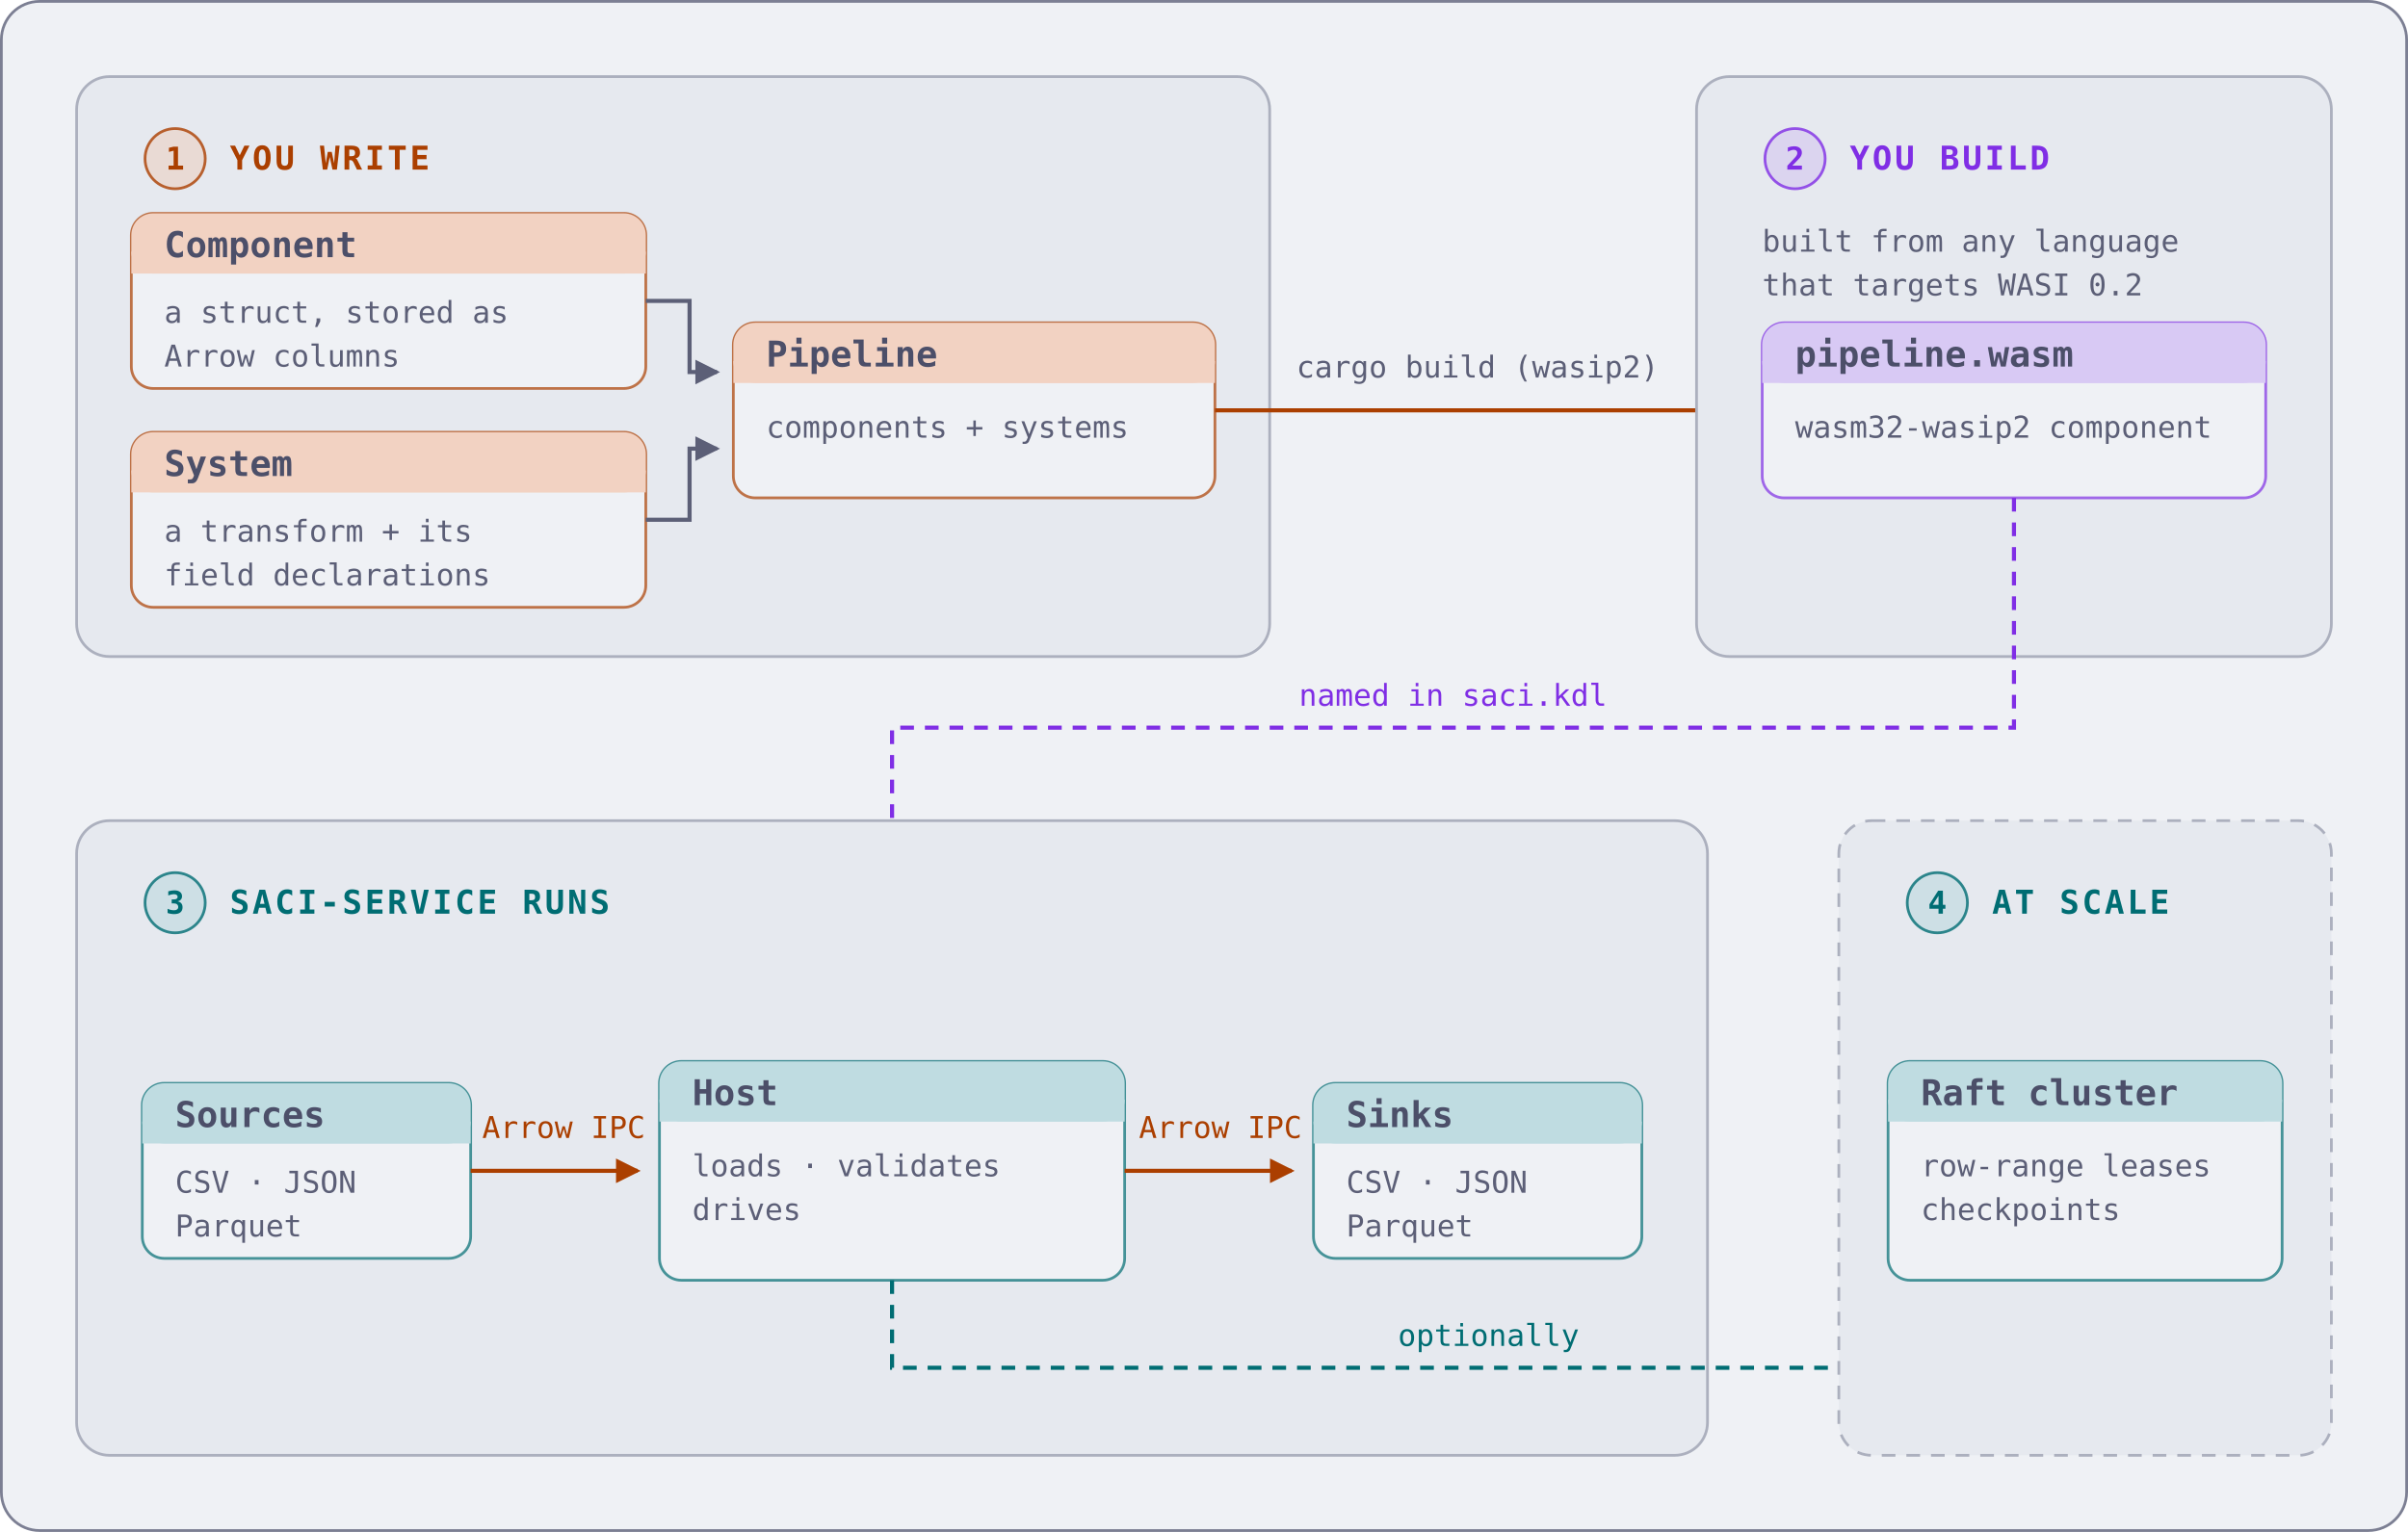
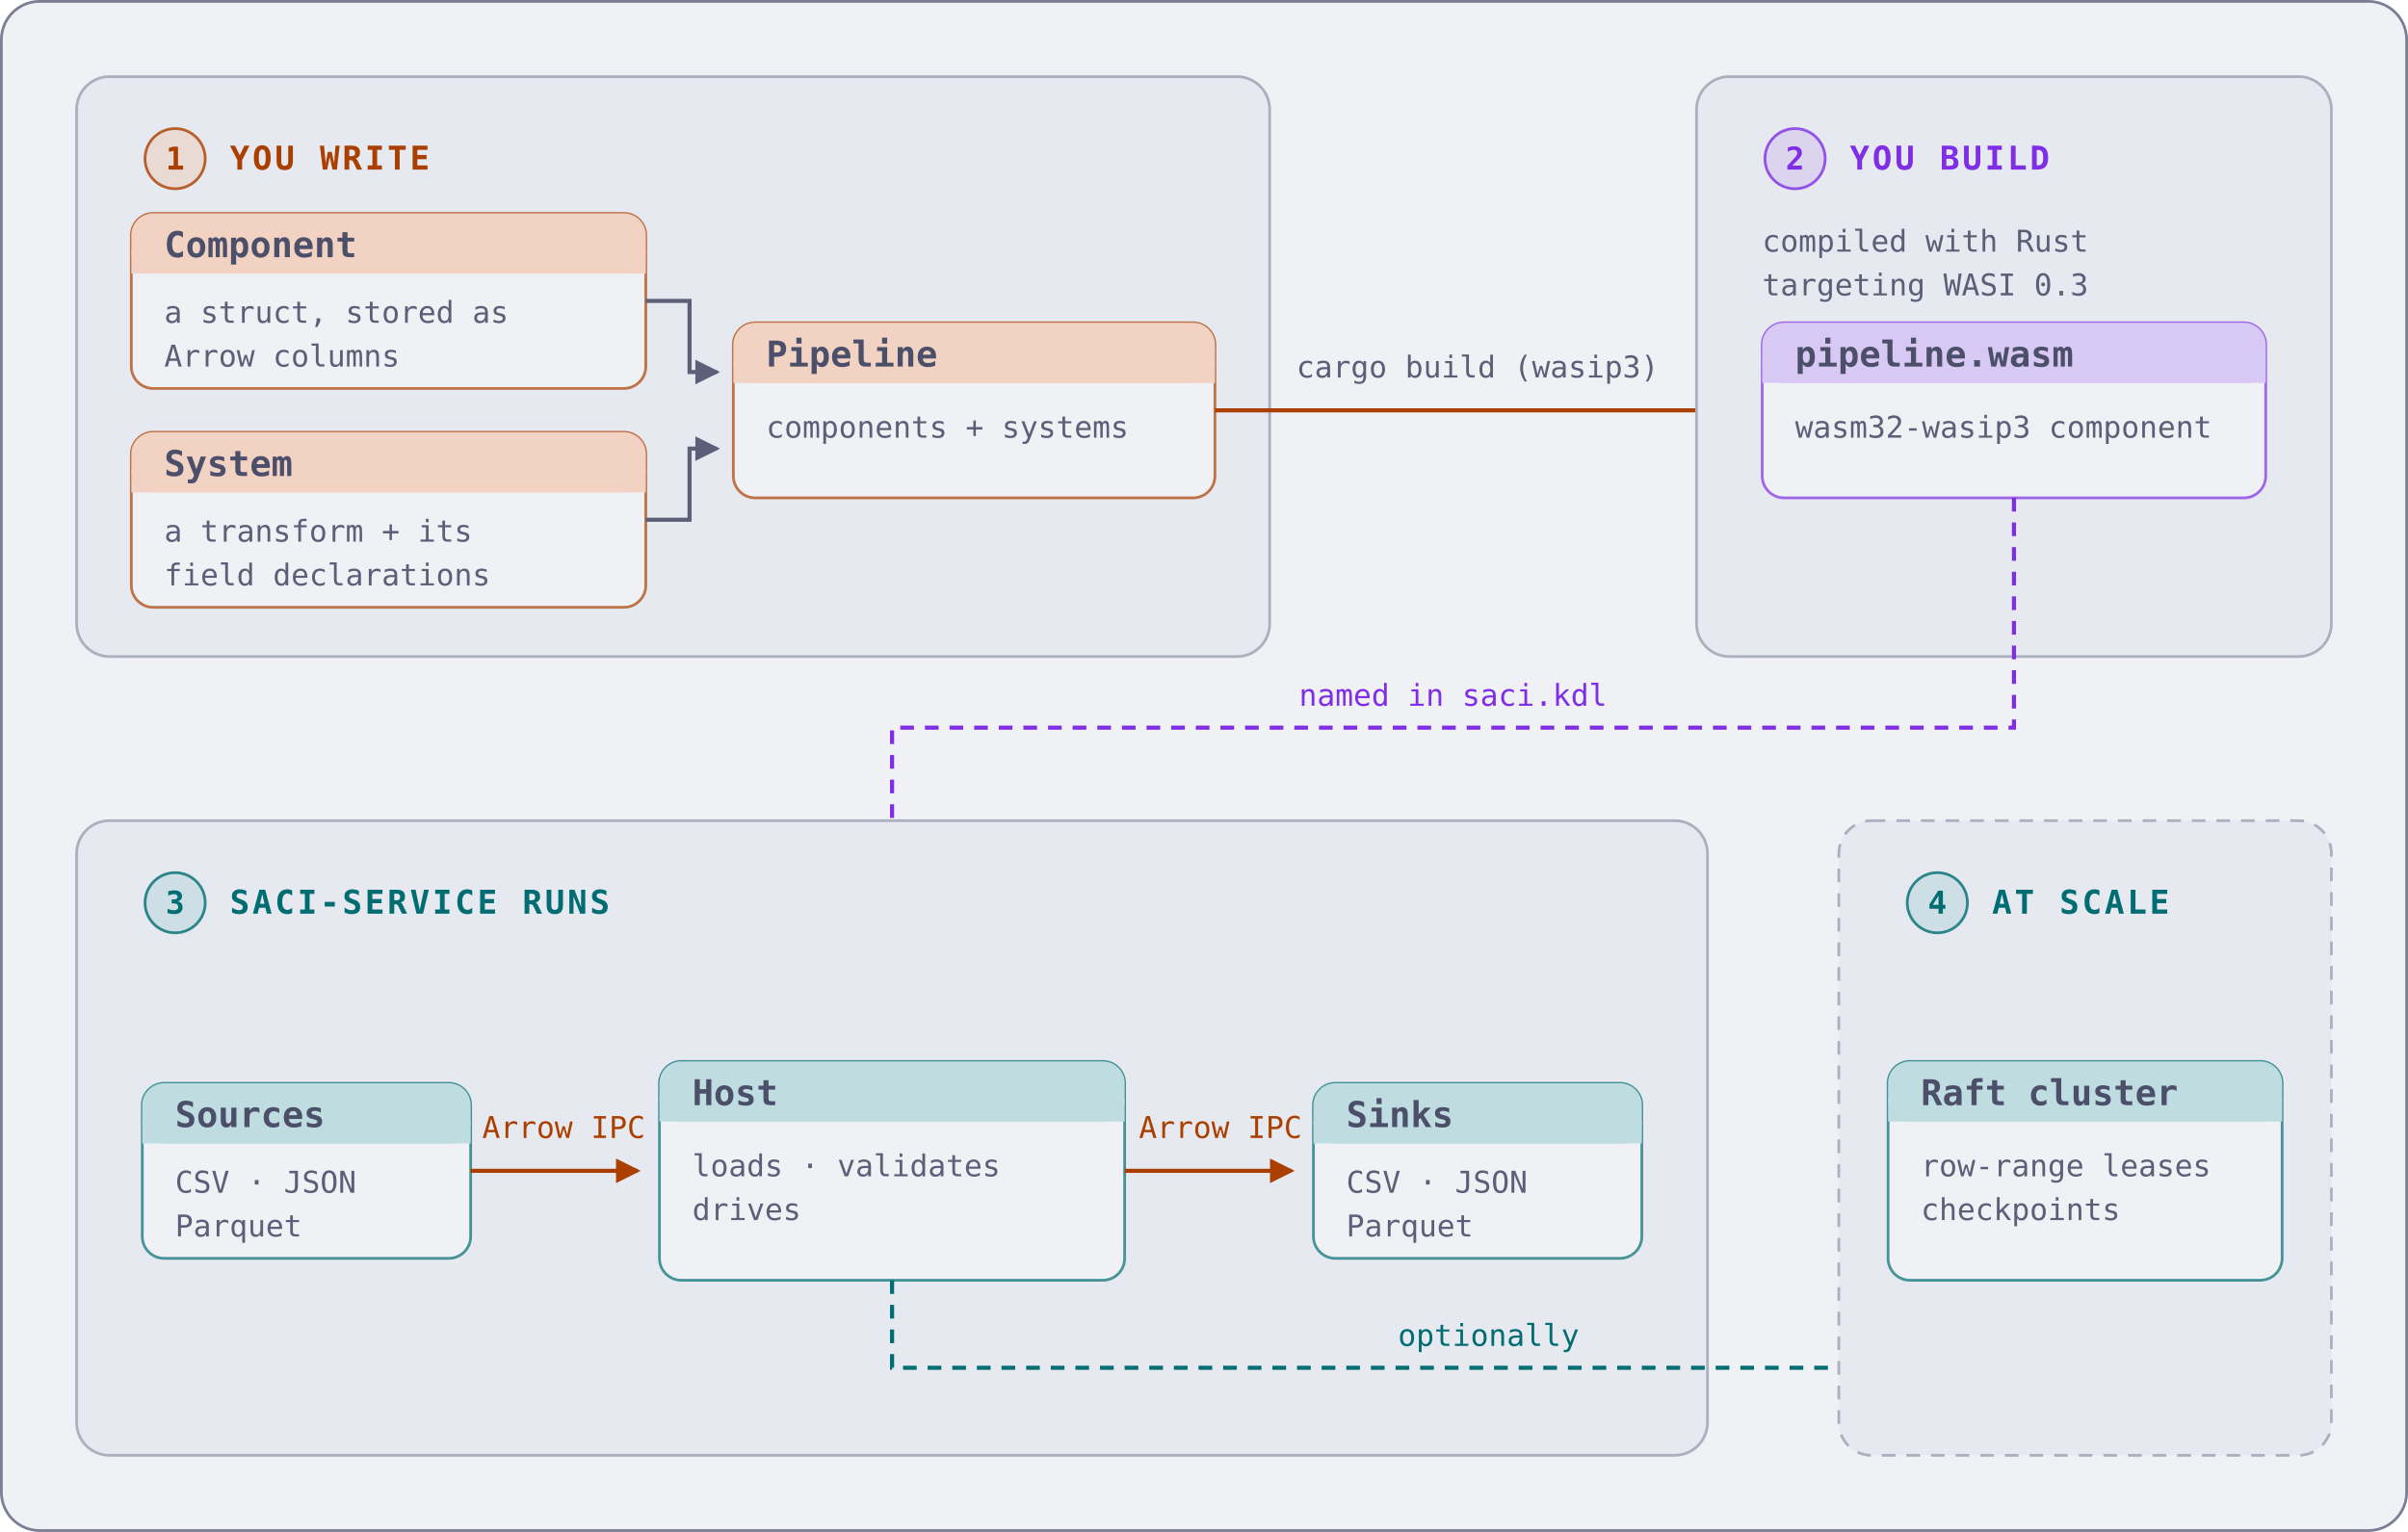
<svg xmlns="http://www.w3.org/2000/svg" viewBox="0 0 880 560" role="img" aria-labelledby="e2e-title e2e-desc">
  <style>
    text { font-family: 'Fira Code', ui-monospace, 'Cascadia Mono', Consolas, Menlo, monospace; }

    /* Catppuccin Latte, with Mocha below for a dark viewer. Site CSS does not
       reach a standalone figure, so both flavours live here. An accent tints
       an area; the darker ink tone draws lines and sets letters, which is
       what Latte needs to hold 4.5:1 and 3:1. */
    .canvas { fill: #eff1f5; stroke: #7c7f93; }
    .panel  { fill: #e6e9ef; stroke: #acb0be; }

    .blk   { fill: #eff1f5; stroke-width: 1; }
    .blk-d { stroke: rgb(171 63 0 / 0.7); }
    .blk-c { stroke: rgb(0 109 115 / 0.7); }
    .blk-b { stroke: rgb(128 46 229 / 0.7); }

    .hd-d { fill: #f2d2c2; }
    .hd-c { fill: #bfdce1; }
    .hd-b { fill: #d8c9f4; }

    /* The badges sit on the panel, not on the canvas, so the wash under the
       step number is thinner than the one the site uses on the page. */
    .badge   { stroke-width: 1; }
    .badge-d { fill: rgb(254 100 11 / 0.12);  stroke: rgb(171 63 0 / 0.8); }
    .badge-c { fill: rgb(23 146 153 / 0.12);  stroke: rgb(0 109 115 / 0.8); }
    .badge-b { fill: rgb(136 57 239 / 0.12);  stroke: rgb(128 46 229 / 0.8); }

    .t-ttl  { font-size: 13px;   font-weight: 600; fill: #4c4f69; }
    .t-sub  { font-size: 11px;   fill: #5c5f77; }
    .t-lab  { font-size: 11px;   fill: #5c5f77; }
    .t-step { font-size: 12px;   font-weight: 700; letter-spacing: 1px; }
    .t-num  { font-size: 11.5px; font-weight: 700; text-anchor: middle; }
    .t-mid  { text-anchor: middle; }

    .f-n { fill: #5c5f77; }
    .f-d { fill: #ab3f00; }
    .f-c { fill: #006d73; }
    .f-b { fill: #802ee5; }

    .arw  { stroke-width: 1.5; fill: none; }
    .s-n  { stroke: #5c5f77; }
    .s-d  { stroke: #ab3f00; }
    .s-c  { stroke: #006d73; }
    .s-b  { stroke: #802ee5; }
    .dash { stroke-dasharray: 5 4; }

    @media (prefers-color-scheme: dark) {
      .canvas { fill: #1e1e2e; stroke: #6c7086; }
      .panel  { fill: #181825; stroke: #45475a; }

      .blk   { fill: #313244; }
      .blk-d { stroke: rgb(250 179 135 / 0.7); }
      .blk-c { stroke: rgb(148 226 213 / 0.7); }
      .blk-b { stroke: rgb(203 166 247 / 0.7); }

      .hd-d { fill: #5d4e53; }
      .hd-c { fill: #475964; }
      .hd-b { fill: #534c6b; }

      .badge-d { fill: rgb(250 179 135 / 0.18);  stroke: rgb(250 179 135 / 0.8); }
      .badge-c { fill: rgb(148 226 213 / 0.18); stroke: rgb(148 226 213 / 0.8); }
      .badge-b { fill: rgb(203 166 247 / 0.18); stroke: rgb(203 166 247 / 0.8); }

      .t-ttl { fill: #cdd6f4; }
      .t-sub { fill: #a6adc8; }
      .t-lab { fill: #a6adc8; }

      .f-n { fill: #a6adc8; }
      .f-d { fill: #fab387; }
      .f-c { fill: #94e2d5; }
      .f-b { fill: #cba6f7; }

      .s-n { stroke: #a6adc8; }
      .s-d { stroke: #fab387; }
      .s-c { stroke: #94e2d5; }
      .s-b { stroke: #cba6f7; }
    }
  </style>
  <rect class="canvas" x="0.5" y="0.5" width="879" height="559" rx="14" />
  <rect class="panel" x="28" y="28" width="436" height="212" rx="12" />
  <circle class="badge badge-d" cx="64" cy="58" r="11" />
  <text class="t-num f-d" x="64" y="62">1</text>
  <text class="t-step f-d" x="84" y="62">YOU WRITE</text>
  <g>
    <rect class="blk blk-d" x="48" y="78" width="188" height="64" rx="8" />
    <rect class="hd-d" x="48" y="78" width="188" height="22" rx="8" />
    <rect class="hd-d" x="48" y="92" width="188" height="8" />
    <text class="t-ttl" x="60" y="94">Component</text>
    <text class="t-sub" x="60" y="118">a struct, stored as</text>
    <text class="t-sub" x="60" y="134">Arrow columns</text>
  </g>
  <g>
    <rect class="blk blk-d" x="48" y="158" width="188" height="64" rx="8" />
    <rect class="hd-d" x="48" y="158" width="188" height="22" rx="8" />
    <rect class="hd-d" x="48" y="172" width="188" height="8" />
    <text class="t-ttl" x="60" y="174">System</text>
    <text class="t-sub" x="60" y="198">a transform + its</text>
    <text class="t-sub" x="60" y="214">field declarations</text>
  </g>
  <path class="arw s-n" d="M236 110 H252 V136 H262" marker-end="url(#m-n)" />
  <path class="arw s-n" d="M236 190 H252 V164 H262" marker-end="url(#m-n)" />
  <g>
    <rect class="blk blk-d" x="268" y="118" width="176" height="64" rx="8" />
    <rect class="hd-d" x="268" y="118" width="176" height="22" rx="8" />
    <rect class="hd-d" x="268" y="132" width="176" height="8" />
    <text class="t-ttl" x="280" y="134">Pipeline</text>
    <text class="t-sub" x="280" y="160">components + systems</text>
  </g>
  <path class="arw s-d" d="M444 150 H634" marker-end="url(#m-d)" />
-   <text class="t-lab t-mid" x="540" y="138">cargo build (wasip2)</text>
+   <text class="t-lab t-mid" x="540" y="138">cargo build (wasip3)</text>
  <rect class="panel" x="620" y="28" width="232" height="212" rx="12" />
  <circle class="badge badge-b" cx="656" cy="58" r="11" />
  <text class="t-num f-b" x="656" y="62">2</text>
  <text class="t-step f-b" x="676" y="62">YOU BUILD</text>
-   <text class="t-lab" x="644" y="92">built from any language</text>
-   <text class="t-lab" x="644" y="108">that targets WASI 0.2</text>
+   <text class="t-lab" x="644" y="92">compiled with Rust</text>
+   <text class="t-lab" x="644" y="108">targeting WASI 0.3</text>
  <g>
    <rect class="blk blk-b" x="644" y="118" width="184" height="64" rx="8" />
    <rect class="hd-b" x="644" y="118" width="184" height="22" rx="8" />
    <rect class="hd-b" x="644" y="132" width="184" height="8" />
    <text class="t-ttl" x="656" y="134">pipeline.wasm</text>
-     <text class="t-sub" x="656" y="160">wasm32-wasip2 component</text>
+     <text class="t-sub" x="656" y="160">wasm32-wasip3 component</text>
  </g>
  <path class="arw s-b dash" d="M736 182 V266 H326 V378" marker-end="url(#m-b)" />
  <text class="t-lab t-mid f-b" x="531" y="258">named in saci.kdl</text>
  <rect class="panel" x="28" y="300" width="596" height="232" rx="12" />
  <circle class="badge badge-c" cx="64" cy="330" r="11" />
  <text class="t-num f-c" x="64" y="334">3</text>
  <text class="t-step f-c" x="84" y="334">SACI-SERVICE RUNS</text>
  <g>
    <rect class="blk blk-c" x="52" y="396" width="120" height="64" rx="8" />
    <rect class="hd-c" x="52" y="396" width="120" height="22" rx="8" />
    <rect class="hd-c" x="52" y="410" width="120" height="8" />
    <text class="t-ttl" x="64" y="412">Sources</text>
    <text class="t-sub" x="64" y="436">CSV · JSON</text>
    <text class="t-sub" x="64" y="452">Parquet</text>
  </g>
  <path class="arw s-d" d="M172 428 H233" marker-end="url(#m-d)" />
  <text class="t-lab t-mid f-d" x="206" y="416">Arrow IPC</text>
  <g>
    <rect class="blk blk-c" x="241" y="388" width="170" height="80" rx="8" />
    <rect class="hd-c" x="241" y="388" width="170" height="22" rx="8" />
    <rect class="hd-c" x="241" y="402" width="170" height="8" />
    <text class="t-ttl" x="253" y="404">Host</text>
    <text class="t-sub" x="253" y="430">loads · validates</text>
    <text class="t-sub" x="253" y="446">drives</text>
  </g>
  <path class="arw s-d" d="M411 428 H472" marker-end="url(#m-d)" />
  <text class="t-lab t-mid f-d" x="446" y="416">Arrow IPC</text>
  <g>
    <rect class="blk blk-c" x="480" y="396" width="120" height="64" rx="8" />
    <rect class="hd-c" x="480" y="396" width="120" height="22" rx="8" />
    <rect class="hd-c" x="480" y="410" width="120" height="8" />
    <text class="t-ttl" x="492" y="412">Sinks</text>
    <text class="t-sub" x="492" y="436">CSV · JSON</text>
    <text class="t-sub" x="492" y="452">Parquet</text>
  </g>
  <path class="arw s-c dash" d="M326 468 V500 H762 V478" marker-end="url(#m-c)" />
  <text class="t-lab t-mid f-c" x="544" y="492">optionally</text>
  <rect class="panel dash" x="672" y="300" width="180" height="232" rx="12" />
  <circle class="badge badge-c" cx="708" cy="330" r="11" />
  <text class="t-num f-c" x="708" y="334">4</text>
  <text class="t-step f-c" x="728" y="334">AT SCALE</text>
  <g>
    <rect class="blk blk-c" x="690" y="388" width="144" height="80" rx="8" />
    <rect class="hd-c" x="690" y="388" width="144" height="22" rx="8" />
    <rect class="hd-c" x="690" y="402" width="144" height="8" />
    <text class="t-ttl" x="702" y="404">Raft cluster</text>
    <text class="t-sub" x="702" y="430">row-range leases</text>
    <text class="t-sub" x="702" y="446">checkpoints</text>
  </g>
  <defs>
    <marker id="m-n" viewBox="0 0 8 8" refX="7" refY="4" markerWidth="6" markerHeight="6" orient="auto">
      <path d="M0 0 L8 4 L0 8 z" class="f-n" />
    </marker>
    <marker id="m-d" viewBox="0 0 8 8" refX="7" refY="4" markerWidth="6" markerHeight="6" orient="auto">
      <path d="M0 0 L8 4 L0 8 z" class="f-d" />
    </marker>
    <marker id="m-b" viewBox="0 0 8 8" refX="7" refY="4" markerWidth="6" markerHeight="6" orient="auto">
      <path d="M0 0 L8 4 L0 8 z" class="f-b" />
    </marker>
    <marker id="m-c" viewBox="0 0 8 8" refX="7" refY="4" markerWidth="6" markerHeight="6" orient="auto">
      <path d="M0 0 L8 4 L0 8 z" class="f-c" />
    </marker>
  </defs>
</svg>
